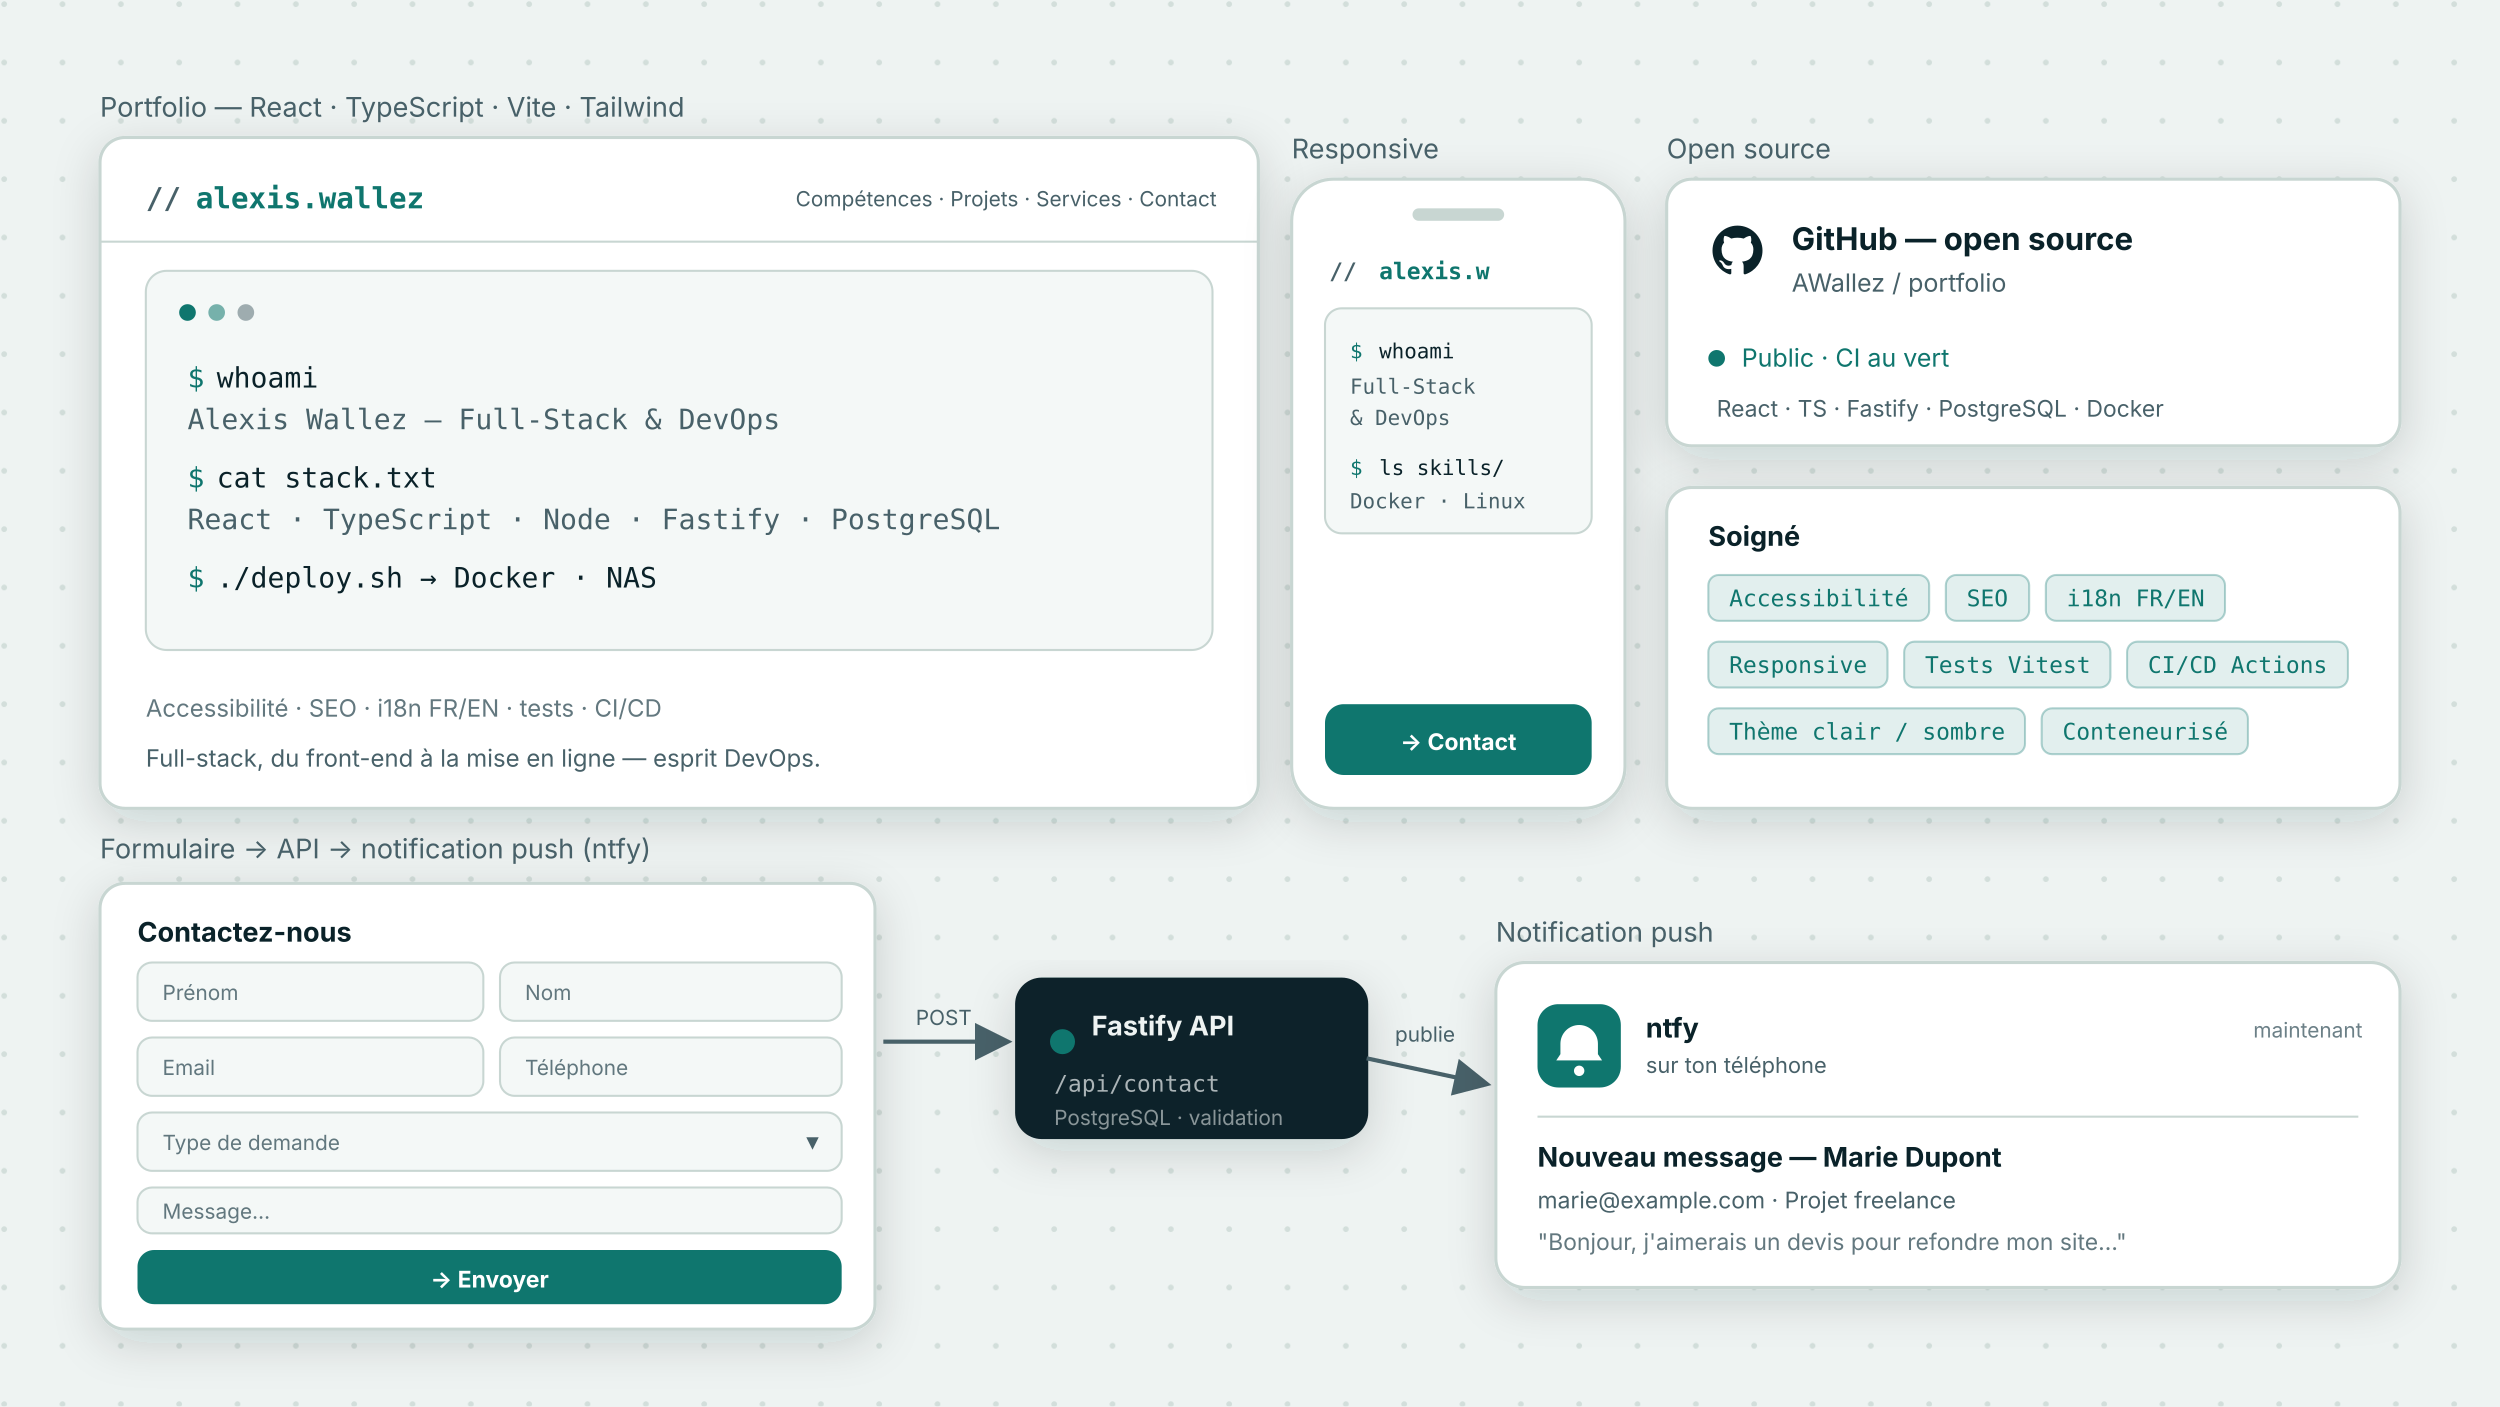
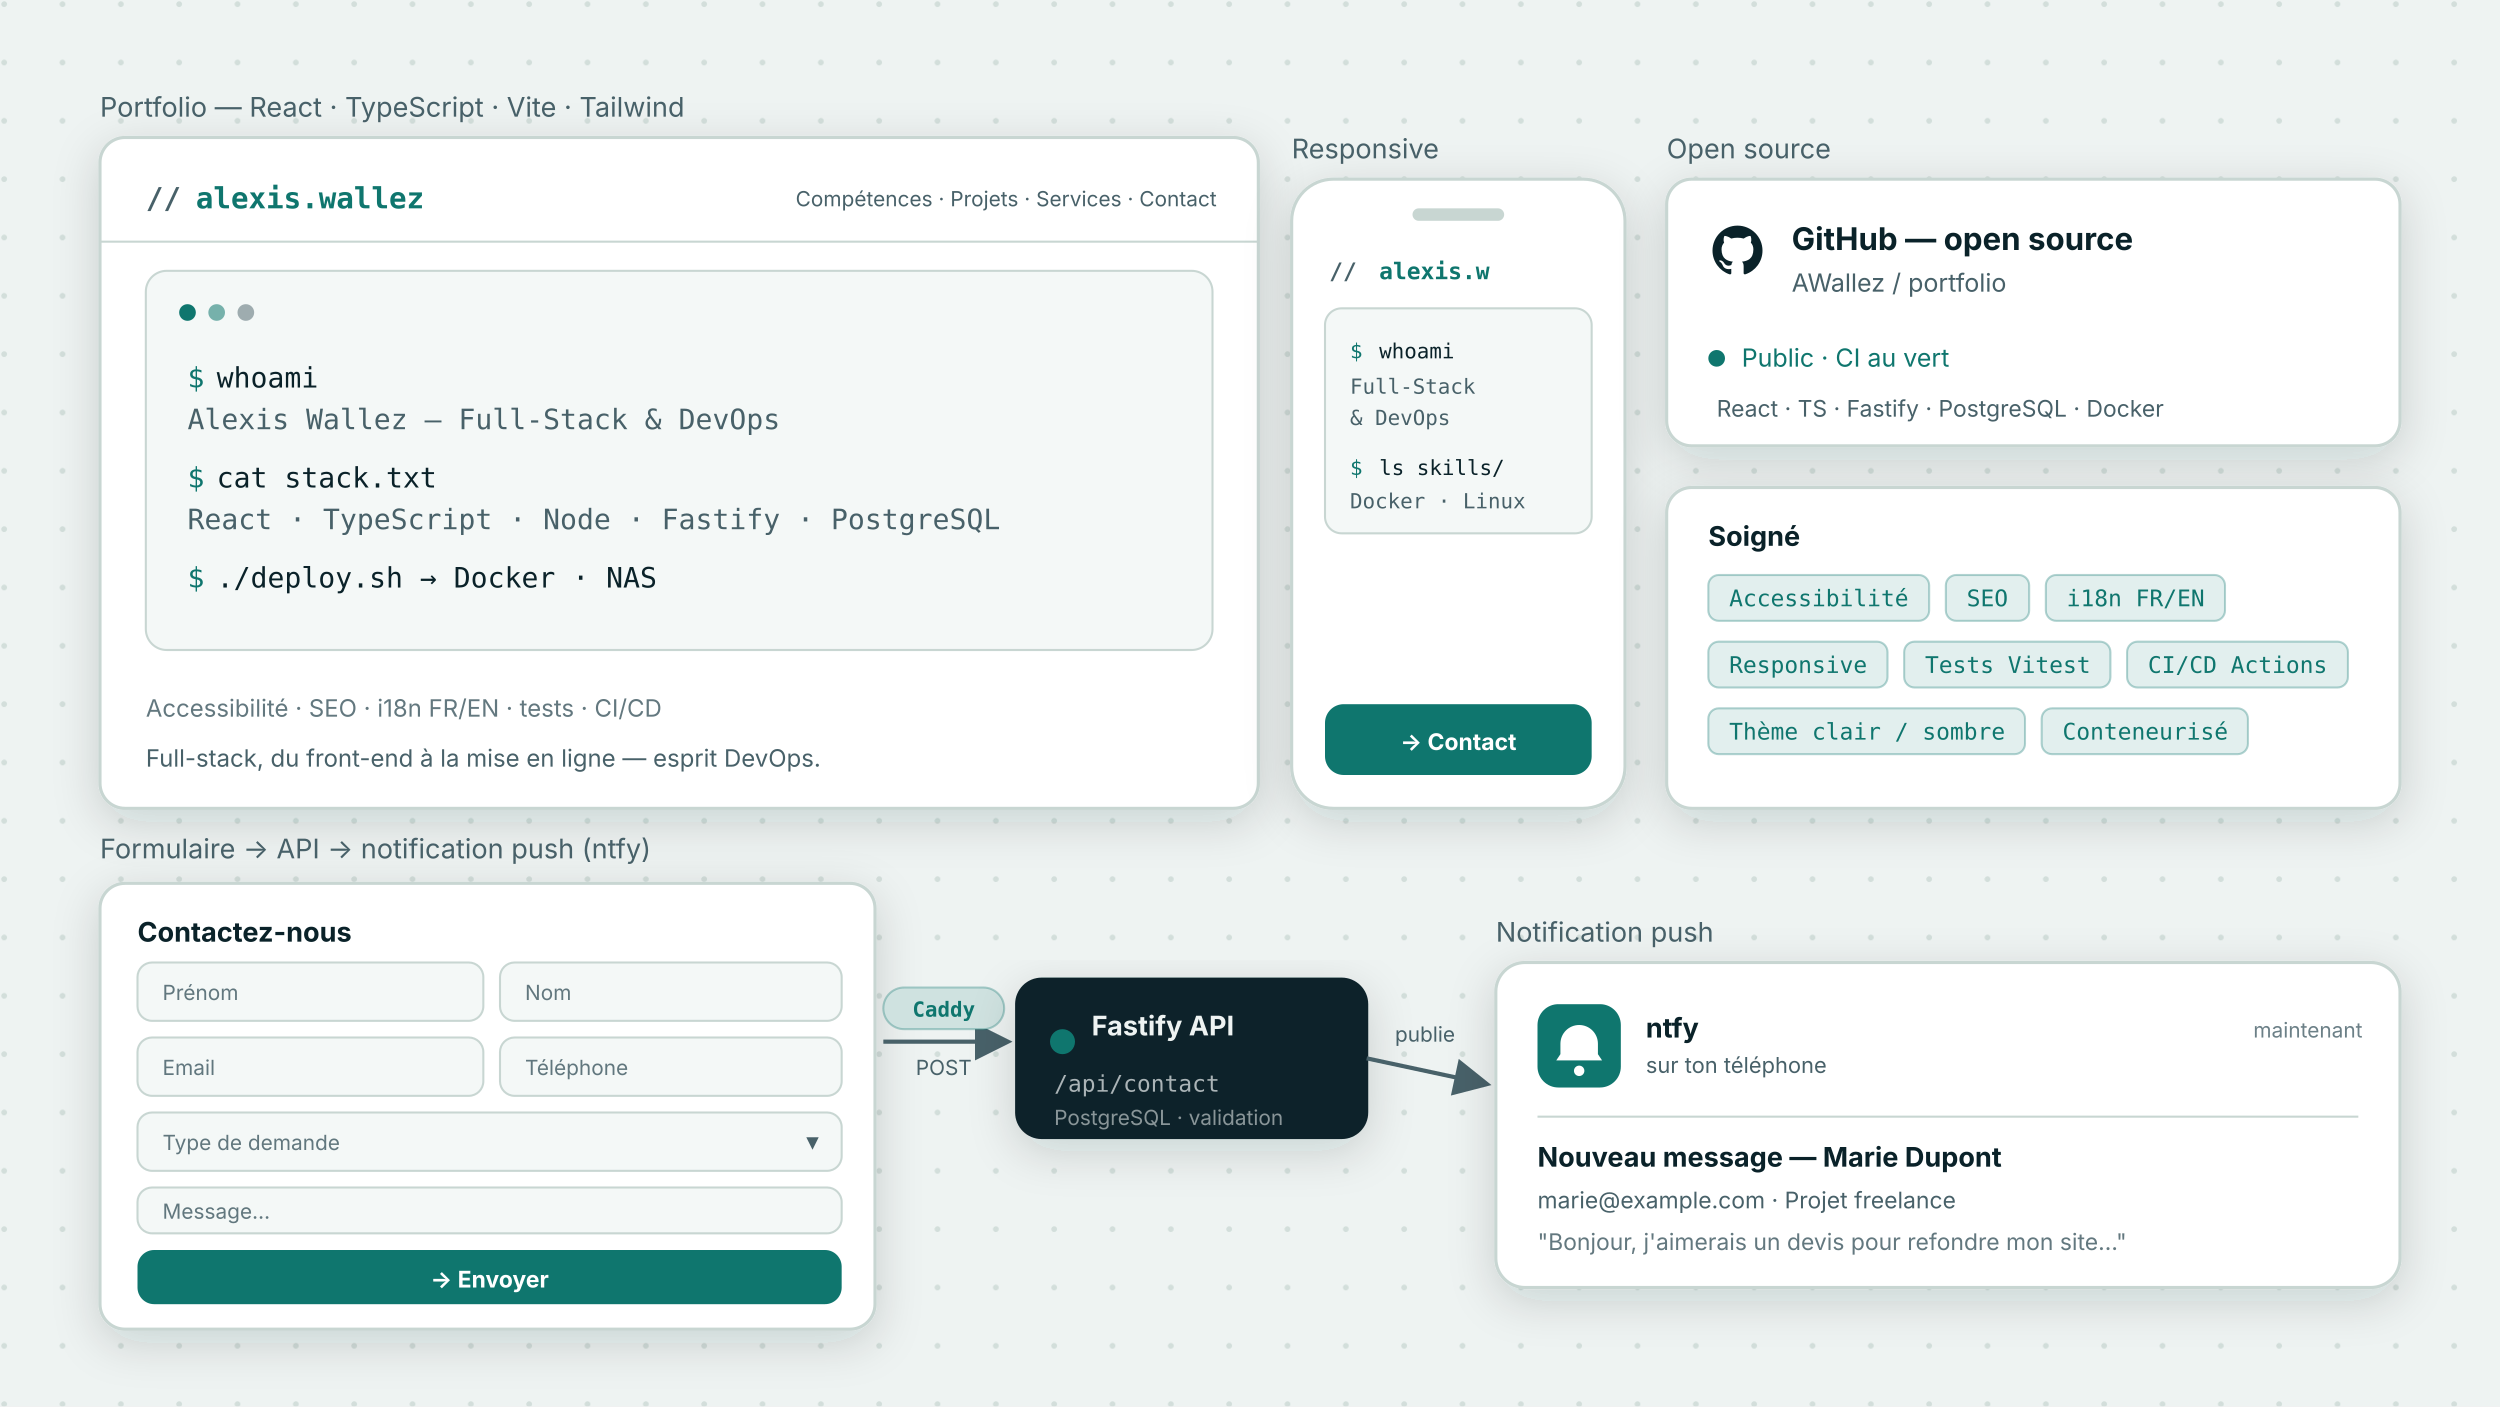
<svg xmlns="http://www.w3.org/2000/svg" width="1200" height="675" viewBox="0 0 1200 675" font-family="'Inter', system-ui, -apple-system, 'Segoe UI', Arial, sans-serif">
  <defs>
    <pattern id="portfolio-light-fr-dots" width="28" height="28" patternUnits="userSpaceOnUse">
      <circle cx="2" cy="2" r="1.4" fill="#c8d6d2" fill-opacity="0.7" />
    </pattern>
    <filter id="portfolio-light-fr-sh" x="-20%" y="-20%" width="140%" height="160%">
      <feDropShadow dx="0" dy="6" stdDeviation="11" flood-color="#0a2229" flood-opacity="0.16" />
    </filter>
    <marker id="portfolio-light-fr-arrow" markerWidth="9" markerHeight="9" refX="7" refY="4.5" orient="auto">
      <path d="M0 0 L9 4.5 L0 9 z" fill="#486169" />
    </marker>
  </defs>
  <rect width="1200" height="675" fill="#eef3f2" />
  <rect width="1200" height="675" fill="url(#portfolio-light-fr-dots)" />
  <text x="48" y="56" font-size="13" fill="#486169" font-weight="normal" font-family="'Inter', system-ui, -apple-system, 'Segoe UI', Arial, sans-serif">Portfolio — React · TypeScript · Vite · Tailwind</text>
  <g filter="url(#portfolio-light-fr-sh)">
    <rect x="48" y="66" width="556" height="322" rx="12" fill="#ffffff" stroke="#c8d6d2" stroke-width="1.5" />
  </g>
  <text x="70" y="100" font-size="14" fill="#486169" font-weight="bold" font-family="'JetBrains Mono', ui-monospace, SFMono-Regular, Menlo, Consolas, monospace">// </text>
  <text x="94" y="100" font-size="14" fill="#0f766e" font-weight="bold" font-family="'JetBrains Mono', ui-monospace, SFMono-Regular, Menlo, Consolas, monospace">alexis.wallez</text>
  <text x="584" y="99" font-size="10" fill="#486169" font-weight="normal" font-family="'Inter', system-ui, -apple-system, 'Segoe UI', Arial, sans-serif" text-anchor="end">Compétences · Projets · Services · Contact</text>
  <line x1="48" y1="116" x2="604" y2="116" stroke="#c8d6d2" />
  <rect x="70" y="130" width="512" height="182" rx="10" fill="#f4f8f7" stroke="#c8d6d2" />
  <circle cx="90" cy="150" r="4" fill="#0f766e" />
  <circle cx="104" cy="150" r="4" fill="#0f766e" fill-opacity="0.55" />
  <circle cx="118" cy="150" r="4" fill="#486169" fill-opacity="0.5" />
  <text x="90" y="186" font-size="13.5" fill="#0f766e" font-weight="normal" font-family="'JetBrains Mono', ui-monospace, SFMono-Regular, Menlo, Consolas, monospace">$ </text>
  <text x="104" y="186" font-size="13.5" fill="#0a2229" font-weight="normal" font-family="'JetBrains Mono', ui-monospace, SFMono-Regular, Menlo, Consolas, monospace">whoami</text>
  <text x="90" y="206" font-size="13.5" fill="#486169" font-weight="normal" font-family="'JetBrains Mono', ui-monospace, SFMono-Regular, Menlo, Consolas, monospace">Alexis Wallez — Full-Stack &amp; DevOps</text>
  <text x="90" y="234" font-size="13.5" fill="#0f766e" font-weight="normal" font-family="'JetBrains Mono', ui-monospace, SFMono-Regular, Menlo, Consolas, monospace">$ </text>
  <text x="104" y="234" font-size="13.5" fill="#0a2229" font-weight="normal" font-family="'JetBrains Mono', ui-monospace, SFMono-Regular, Menlo, Consolas, monospace">cat stack.txt</text>
  <text x="90" y="254" font-size="13.5" fill="#486169" font-weight="normal" font-family="'JetBrains Mono', ui-monospace, SFMono-Regular, Menlo, Consolas, monospace">React · TypeScript · Node · Fastify · PostgreSQL</text>
  <text x="90" y="282" font-size="13.5" fill="#0f766e" font-weight="normal" font-family="'JetBrains Mono', ui-monospace, SFMono-Regular, Menlo, Consolas, monospace">$ </text>
  <text x="104" y="282" font-size="13.5" fill="#0a2229" font-weight="normal" font-family="'JetBrains Mono', ui-monospace, SFMono-Regular, Menlo, Consolas, monospace">./deploy.sh → Docker · NAS</text>
  <text x="70" y="344" font-size="11.5" fill="#486169" fill-opacity="0.85" font-weight="normal" font-family="'Inter', system-ui, -apple-system, 'Segoe UI', Arial, sans-serif">Accessibilité · SEO · i18n FR/EN · tests · CI/CD</text>
  <text x="70" y="368" font-size="11.5" fill="#486169" font-weight="normal" font-family="'Inter', system-ui, -apple-system, 'Segoe UI', Arial, sans-serif">Full-stack, du front-end à la mise en ligne — esprit DevOps.</text>
  <text x="620" y="76" font-size="13" fill="#486169" font-weight="normal" font-family="'Inter', system-ui, -apple-system, 'Segoe UI', Arial, sans-serif">Responsive</text>
  <g filter="url(#portfolio-light-fr-sh)">
    <rect x="620" y="86" width="160" height="302" rx="20" fill="#ffffff" stroke="#c8d6d2" stroke-width="1.5" />
  </g>
  <rect x="678" y="100" width="44" height="6" rx="3" fill="#c8d6d2" />
  <text x="638" y="134" font-size="11" fill="#486169" font-weight="bold" font-family="'JetBrains Mono', ui-monospace, SFMono-Regular, Menlo, Consolas, monospace">// </text>
  <text x="662" y="134" font-size="11" fill="#0f766e" font-weight="bold" font-family="'JetBrains Mono', ui-monospace, SFMono-Regular, Menlo, Consolas, monospace">alexis.w</text>
  <rect x="636" y="148" width="128" height="108" rx="8" fill="#f4f8f7" stroke="#c8d6d2" />
  <text x="648" y="172" font-size="10" fill="#0f766e" font-weight="normal" font-family="'JetBrains Mono', ui-monospace, SFMono-Regular, Menlo, Consolas, monospace">$ </text>
  <text x="662" y="172" font-size="10" fill="#0a2229" font-weight="normal" font-family="'JetBrains Mono', ui-monospace, SFMono-Regular, Menlo, Consolas, monospace">whoami</text>
  <text x="648" y="189" font-size="10" fill="#486169" font-weight="normal" font-family="'JetBrains Mono', ui-monospace, SFMono-Regular, Menlo, Consolas, monospace">Full-Stack</text>
  <text x="648" y="204" font-size="10" fill="#486169" font-weight="normal" font-family="'JetBrains Mono', ui-monospace, SFMono-Regular, Menlo, Consolas, monospace">&amp; DevOps</text>
  <text x="648" y="228" font-size="10" fill="#0f766e" font-weight="normal" font-family="'JetBrains Mono', ui-monospace, SFMono-Regular, Menlo, Consolas, monospace">$ </text>
  <text x="662" y="228" font-size="10" fill="#0a2229" font-weight="normal" font-family="'JetBrains Mono', ui-monospace, SFMono-Regular, Menlo, Consolas, monospace">ls skills/</text>
  <text x="648" y="244" font-size="10" fill="#486169" font-weight="normal" font-family="'JetBrains Mono', ui-monospace, SFMono-Regular, Menlo, Consolas, monospace">Docker · Linux</text>
  <rect x="636" y="338" width="128" height="34" rx="9" fill="#0f766e" />
  <text x="700" y="360" font-size="11" fill="#ffffff" font-weight="bold" font-family="'Inter', system-ui, -apple-system, 'Segoe UI', Arial, sans-serif" text-anchor="middle">→ Contact</text>
  <text x="800" y="76" font-size="13" fill="#486169" font-weight="normal" font-family="'Inter', system-ui, -apple-system, 'Segoe UI', Arial, sans-serif">Open source</text>
  <g filter="url(#portfolio-light-fr-sh)">
    <rect x="800" y="86" width="352" height="128" rx="12" fill="#ffffff" stroke="#c8d6d2" stroke-width="1.5" />
  </g>
  <path transform="translate(822 108)" d="M12 .297c-6.63 0-12 5.373-12 12 0 5.303 3.438 9.8 8.205 11.385.6.113.82-.258.82-.577 0-.285-.01-1.04-.015-2.04-3.338.724-4.042-1.61-4.042-1.61C4.422 18.07 3.633 17.7 3.633 17.7c-1.087-.744.084-.729.084-.729 1.205.084 1.838 1.236 1.838 1.236 1.07 1.835 2.809 1.305 3.495.998.108-.776.417-1.305.76-1.605-2.665-.3-5.466-1.332-5.466-5.93 0-1.31.465-2.38 1.235-3.22-.135-.303-.54-1.523.105-3.176 0 0 1.005-.322 3.3 1.23.96-.267 1.98-.399 3-.405 1.02.006 2.04.138 3 .405 2.28-1.552 3.285-1.23 3.285-1.23.645 1.653.24 2.873.12 3.176.765.84 1.23 1.91 1.23 3.22 0 4.61-2.805 5.625-5.475 5.92.42.36.81 1.096.81 2.22 0 1.606-.015 2.896-.015 3.286 0 .315.21.69.825.57C20.565 22.092 24 17.592 24 12.297c0-6.627-5.373-12-12-12" fill="#0a2229" />
  <text x="860" y="120" font-size="15" fill="#0a2229" font-weight="bold" font-family="'Inter', system-ui, -apple-system, 'Segoe UI', Arial, sans-serif">GitHub — open source</text>
  <text x="860" y="140" font-size="12" fill="#486169" font-weight="normal" font-family="'Inter', system-ui, -apple-system, 'Segoe UI', Arial, sans-serif">AWallez / portfolio</text>
  <circle cx="824" cy="172" r="4" fill="#0f766e" />
  <text x="836" y="176" font-size="12" fill="#0f766e" font-weight="normal" font-family="'Inter', system-ui, -apple-system, 'Segoe UI', Arial, sans-serif">Public · CI au vert</text>
  <text x="824" y="200" font-size="11" fill="#486169" font-weight="normal" font-family="'Inter', system-ui, -apple-system, 'Segoe UI', Arial, sans-serif">React · TS · Fastify · PostgreSQL · Docker</text>
  <g filter="url(#portfolio-light-fr-sh)">
    <rect x="800" y="234" width="352" height="154" rx="12" fill="#ffffff" stroke="#c8d6d2" stroke-width="1.5" />
  </g>
  <text x="820" y="262" font-size="13" fill="#0a2229" font-weight="bold" font-family="'Inter', system-ui, -apple-system, 'Segoe UI', Arial, sans-serif">Soigné</text>
  <rect x="820" y="276" width="106" height="22" rx="5" fill="#0f766e" fill-opacity="0.12" stroke="#0f766e" stroke-opacity="0.32" />
  <text x="830" y="291" font-size="11" fill="#0f766e" font-weight="normal" font-family="'JetBrains Mono', ui-monospace, SFMono-Regular, Menlo, Consolas, monospace">Accessibilité</text>
  <rect x="934" y="276" width="40" height="22" rx="5" fill="#0f766e" fill-opacity="0.12" stroke="#0f766e" stroke-opacity="0.32" />
  <text x="944" y="291" font-size="11" fill="#0f766e" font-weight="normal" font-family="'JetBrains Mono', ui-monospace, SFMono-Regular, Menlo, Consolas, monospace">SEO</text>
  <rect x="982" y="276" width="86" height="22" rx="5" fill="#0f766e" fill-opacity="0.12" stroke="#0f766e" stroke-opacity="0.32" />
  <text x="992" y="291" font-size="11" fill="#0f766e" font-weight="normal" font-family="'JetBrains Mono', ui-monospace, SFMono-Regular, Menlo, Consolas, monospace">i18n FR/EN</text>
  <rect x="820" y="308" width="86" height="22" rx="5" fill="#0f766e" fill-opacity="0.12" stroke="#0f766e" stroke-opacity="0.32" />
  <text x="830" y="323" font-size="11" fill="#0f766e" font-weight="normal" font-family="'JetBrains Mono', ui-monospace, SFMono-Regular, Menlo, Consolas, monospace">Responsive</text>
  <rect x="914" y="308" width="99" height="22" rx="5" fill="#0f766e" fill-opacity="0.12" stroke="#0f766e" stroke-opacity="0.32" />
  <text x="924" y="323" font-size="11" fill="#0f766e" font-weight="normal" font-family="'JetBrains Mono', ui-monospace, SFMono-Regular, Menlo, Consolas, monospace">Tests Vitest</text>
  <rect x="1021" y="308" width="106" height="22" rx="5" fill="#0f766e" fill-opacity="0.12" stroke="#0f766e" stroke-opacity="0.32" />
  <text x="1031" y="323" font-size="11" fill="#0f766e" font-weight="normal" font-family="'JetBrains Mono', ui-monospace, SFMono-Regular, Menlo, Consolas, monospace">CI/CD Actions</text>
  <rect x="820" y="340" width="152" height="22" rx="5" fill="#0f766e" fill-opacity="0.12" stroke="#0f766e" stroke-opacity="0.32" />
  <text x="830" y="355" font-size="11" fill="#0f766e" font-weight="normal" font-family="'JetBrains Mono', ui-monospace, SFMono-Regular, Menlo, Consolas, monospace">Thème clair / sombre</text>
  <rect x="980" y="340" width="99" height="22" rx="5" fill="#0f766e" fill-opacity="0.12" stroke="#0f766e" stroke-opacity="0.32" />
  <text x="990" y="355" font-size="11" fill="#0f766e" font-weight="normal" font-family="'JetBrains Mono', ui-monospace, SFMono-Regular, Menlo, Consolas, monospace">Conteneurisé</text>
  <text x="48" y="412" font-size="13" fill="#486169" font-weight="normal" font-family="'Inter', system-ui, -apple-system, 'Segoe UI', Arial, sans-serif">Formulaire → API → notification push (ntfy)</text>
  <g filter="url(#portfolio-light-fr-sh)">
    <rect x="48" y="424" width="372" height="214" rx="12" fill="#ffffff" stroke="#c8d6d2" stroke-width="1.5" />
  </g>
  <text x="66" y="452" font-size="13" fill="#0a2229" font-weight="bold" font-family="'Inter', system-ui, -apple-system, 'Segoe UI', Arial, sans-serif">Contactez-nous</text>
  <rect x="66" y="462" width="166" height="28" rx="7" fill="#f4f8f7" stroke="#c8d6d2" />
  <text x="78" y="480" font-size="10" fill="#486169" fill-opacity="0.85" font-weight="normal" font-family="'Inter', system-ui, -apple-system, 'Segoe UI', Arial, sans-serif">Prénom</text>
  <rect x="240" y="462" width="164" height="28" rx="7" fill="#f4f8f7" stroke="#c8d6d2" />
  <text x="252" y="480" font-size="10" fill="#486169" fill-opacity="0.85" font-weight="normal" font-family="'Inter', system-ui, -apple-system, 'Segoe UI', Arial, sans-serif">Nom</text>
  <rect x="66" y="498" width="166" height="28" rx="7" fill="#f4f8f7" stroke="#c8d6d2" />
  <text x="78" y="516" font-size="10" fill="#486169" fill-opacity="0.85" font-weight="normal" font-family="'Inter', system-ui, -apple-system, 'Segoe UI', Arial, sans-serif">Email</text>
  <rect x="240" y="498" width="164" height="28" rx="7" fill="#f4f8f7" stroke="#c8d6d2" />
  <text x="252" y="516" font-size="10" fill="#486169" fill-opacity="0.85" font-weight="normal" font-family="'Inter', system-ui, -apple-system, 'Segoe UI', Arial, sans-serif">Téléphone</text>
  <rect x="66" y="534" width="338" height="28" rx="7" fill="#f4f8f7" stroke="#c8d6d2" />
  <text x="78" y="552" font-size="10" fill="#486169" fill-opacity="0.85" font-weight="normal" font-family="'Inter', system-ui, -apple-system, 'Segoe UI', Arial, sans-serif">Type de demande</text>
  <text x="390" y="552" font-size="12" fill="#486169" font-weight="normal" font-family="'Inter', system-ui, -apple-system, 'Segoe UI', Arial, sans-serif" text-anchor="middle">▾</text>
  <rect x="66" y="570" width="338" height="22" rx="7" fill="#f4f8f7" stroke="#c8d6d2" />
  <text x="78" y="585" font-size="10" fill="#486169" fill-opacity="0.85" font-weight="normal" font-family="'Inter', system-ui, -apple-system, 'Segoe UI', Arial, sans-serif">Message…</text>
  <rect x="66" y="600" width="338" height="26" rx="8" fill="#0f766e" />
  <text x="235" y="618" font-size="11" fill="#ffffff" font-weight="bold" font-family="'Inter', system-ui, -apple-system, 'Segoe UI', Arial, sans-serif" text-anchor="middle">→ Envoyer</text>
  <line x1="424" y1="500" x2="482" y2="500" stroke="#486169" stroke-width="2" marker-end="url(#portfolio-light-fr-arrow)" />
-   <text x="453" y="492" font-size="10" fill="#486169" font-weight="normal" font-family="'Inter', system-ui, -apple-system, 'Segoe UI', Arial, sans-serif" text-anchor="middle">POST</text>
+   <rect x="424" y="474" width="58" height="20" rx="10" fill="#eef3f2" />
+   <rect x="424" y="474" width="58" height="20" rx="10" fill="#0f766e" fill-opacity="0.14" stroke="#0f766e" stroke-opacity="0.32" />
+   <text x="453" y="488" font-size="10" fill="#0f766e" font-weight="bold" font-family="'JetBrains Mono', ui-monospace, SFMono-Regular, Menlo, Consolas, monospace" text-anchor="middle">Caddy</text>
+   <text x="453" y="516" font-size="10" fill="#486169" font-weight="normal" font-family="'Inter', system-ui, -apple-system, 'Segoe UI', Arial, sans-serif" text-anchor="middle">POST</text>
  <g filter="url(#portfolio-light-fr-sh)">
    <rect x="488" y="470" width="168" height="76" rx="12" fill="#0a2229" stroke="#0a2229" stroke-width="1.5" />
  </g>
  <circle cx="510" cy="500" r="6" fill="#0f766e" />
  <text x="524" y="497" font-size="13" fill="#eef3f2" font-weight="bold" font-family="'Inter', system-ui, -apple-system, 'Segoe UI', Arial, sans-serif">Fastify API</text>
  <text x="506" y="524" font-size="11" fill="#eef3f2" fill-opacity="0.7" font-weight="normal" font-family="'JetBrains Mono', ui-monospace, SFMono-Regular, Menlo, Consolas, monospace">/api/contact</text>
  <text x="506" y="540" font-size="10" fill="#eef3f2" fill-opacity="0.55" font-weight="normal" font-family="'Inter', system-ui, -apple-system, 'Segoe UI', Arial, sans-serif">PostgreSQL · validation</text>
  <line x1="656" y1="508" x2="712" y2="520" stroke="#486169" stroke-width="2" marker-end="url(#portfolio-light-fr-arrow)" />
  <text x="684" y="500" font-size="10" fill="#486169" font-weight="normal" font-family="'Inter', system-ui, -apple-system, 'Segoe UI', Arial, sans-serif" text-anchor="middle">publie</text>
  <text x="718" y="452" font-size="13" fill="#486169" font-weight="normal" font-family="'Inter', system-ui, -apple-system, 'Segoe UI', Arial, sans-serif">Notification push</text>
  <g filter="url(#portfolio-light-fr-sh)">
    <rect x="718" y="462" width="434" height="156" rx="14" fill="#ffffff" stroke="#c8d6d2" stroke-width="1.5" />
  </g>
  <rect x="738" y="482" width="40" height="40" rx="10" fill="#0f766e" />
  <path d="M758 492 a9 9 0 0 1 9 9 v5 l2 3 h-22 l2 -3 v-5 a9 9 0 0 1 9 -9 z" fill="#ffffff" />
  <circle cx="758" cy="514" r="2.5" fill="#ffffff" />
  <text x="790" y="498" font-size="13" fill="#0a2229" font-weight="bold" font-family="'Inter', system-ui, -apple-system, 'Segoe UI', Arial, sans-serif">ntfy</text>
  <text x="790" y="515" font-size="10.5" fill="#486169" font-weight="normal" font-family="'Inter', system-ui, -apple-system, 'Segoe UI', Arial, sans-serif">sur ton téléphone</text>
  <text x="1134" y="498" font-size="10" fill="#486169" fill-opacity="0.8" font-weight="normal" font-family="'Inter', system-ui, -apple-system, 'Segoe UI', Arial, sans-serif" text-anchor="end">maintenant</text>
  <line x1="738" y1="536" x2="1132" y2="536" stroke="#c8d6d2" />
  <text x="738" y="560" font-size="13" fill="#0a2229" font-weight="bold" font-family="'Inter', system-ui, -apple-system, 'Segoe UI', Arial, sans-serif">Nouveau message — Marie Dupont</text>
  <text x="738" y="580" font-size="11" fill="#486169" font-weight="normal" font-family="'Inter', system-ui, -apple-system, 'Segoe UI', Arial, sans-serif">marie@example.com · Projet freelance</text>
  <text x="738" y="600" font-size="11" fill="#486169" fill-opacity="0.85" font-weight="normal" font-family="'Inter', system-ui, -apple-system, 'Segoe UI', Arial, sans-serif">"Bonjour, j'aimerais un devis pour refondre mon site…"</text>
</svg>
